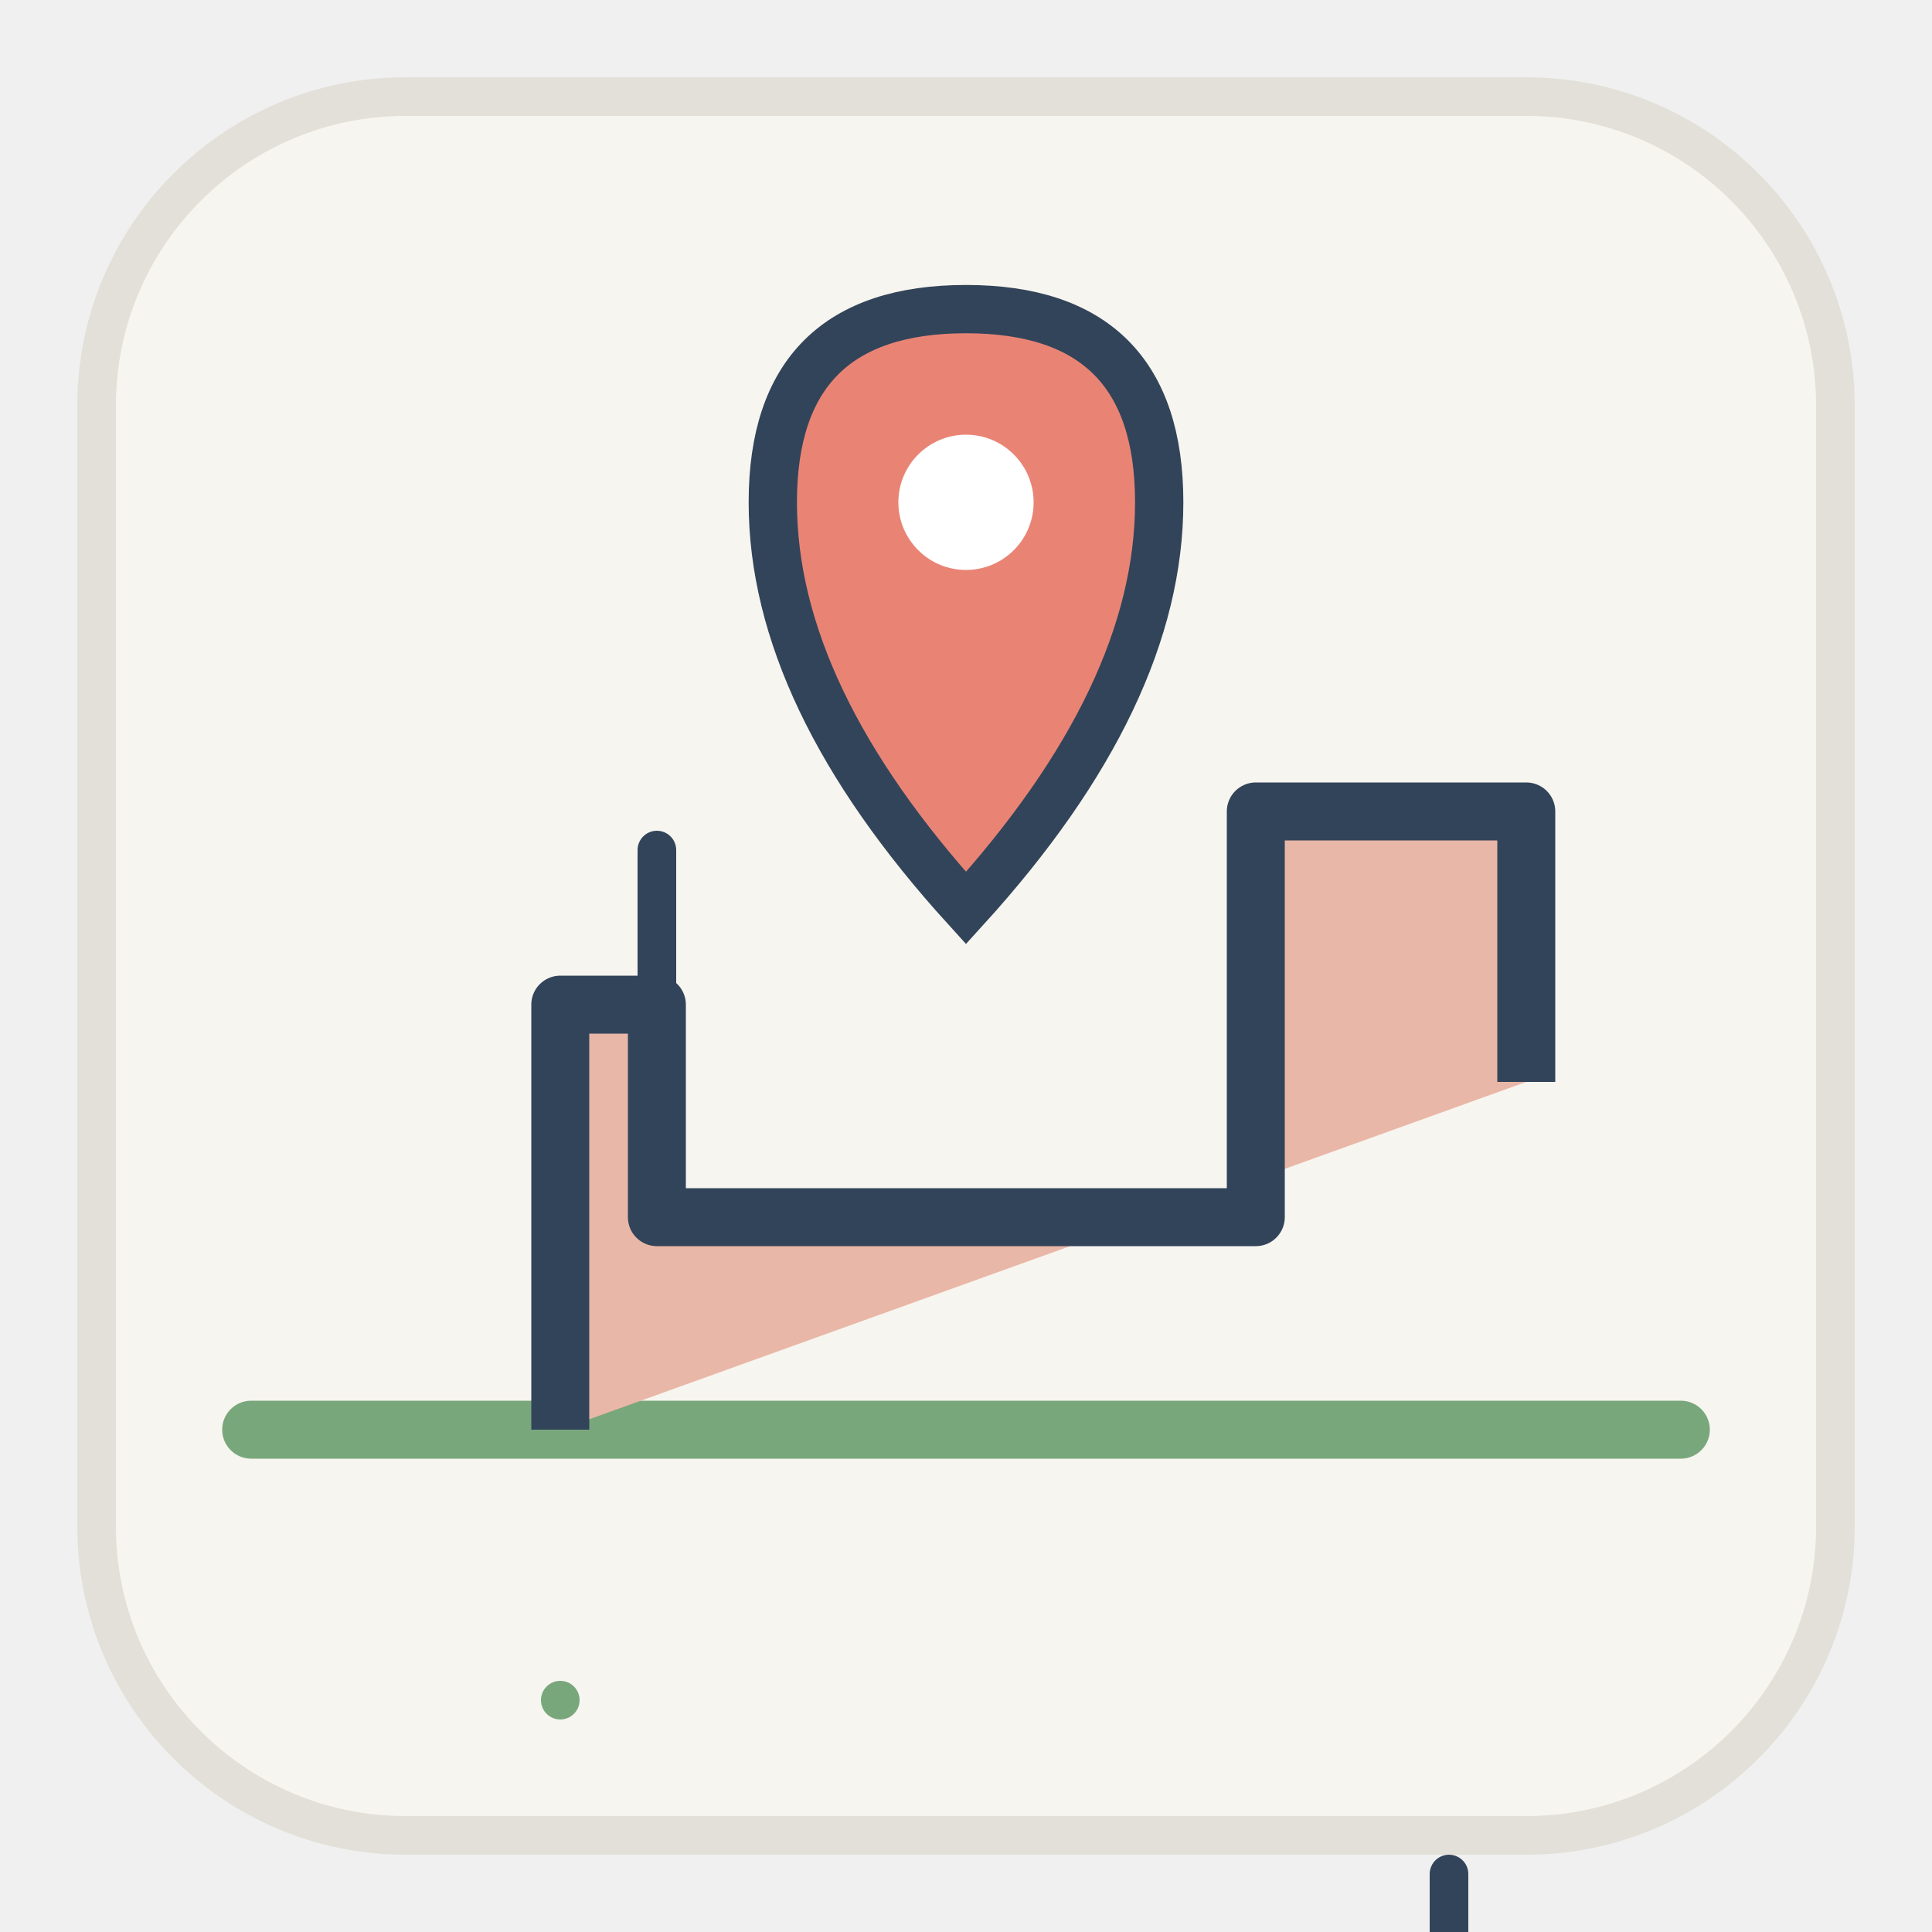
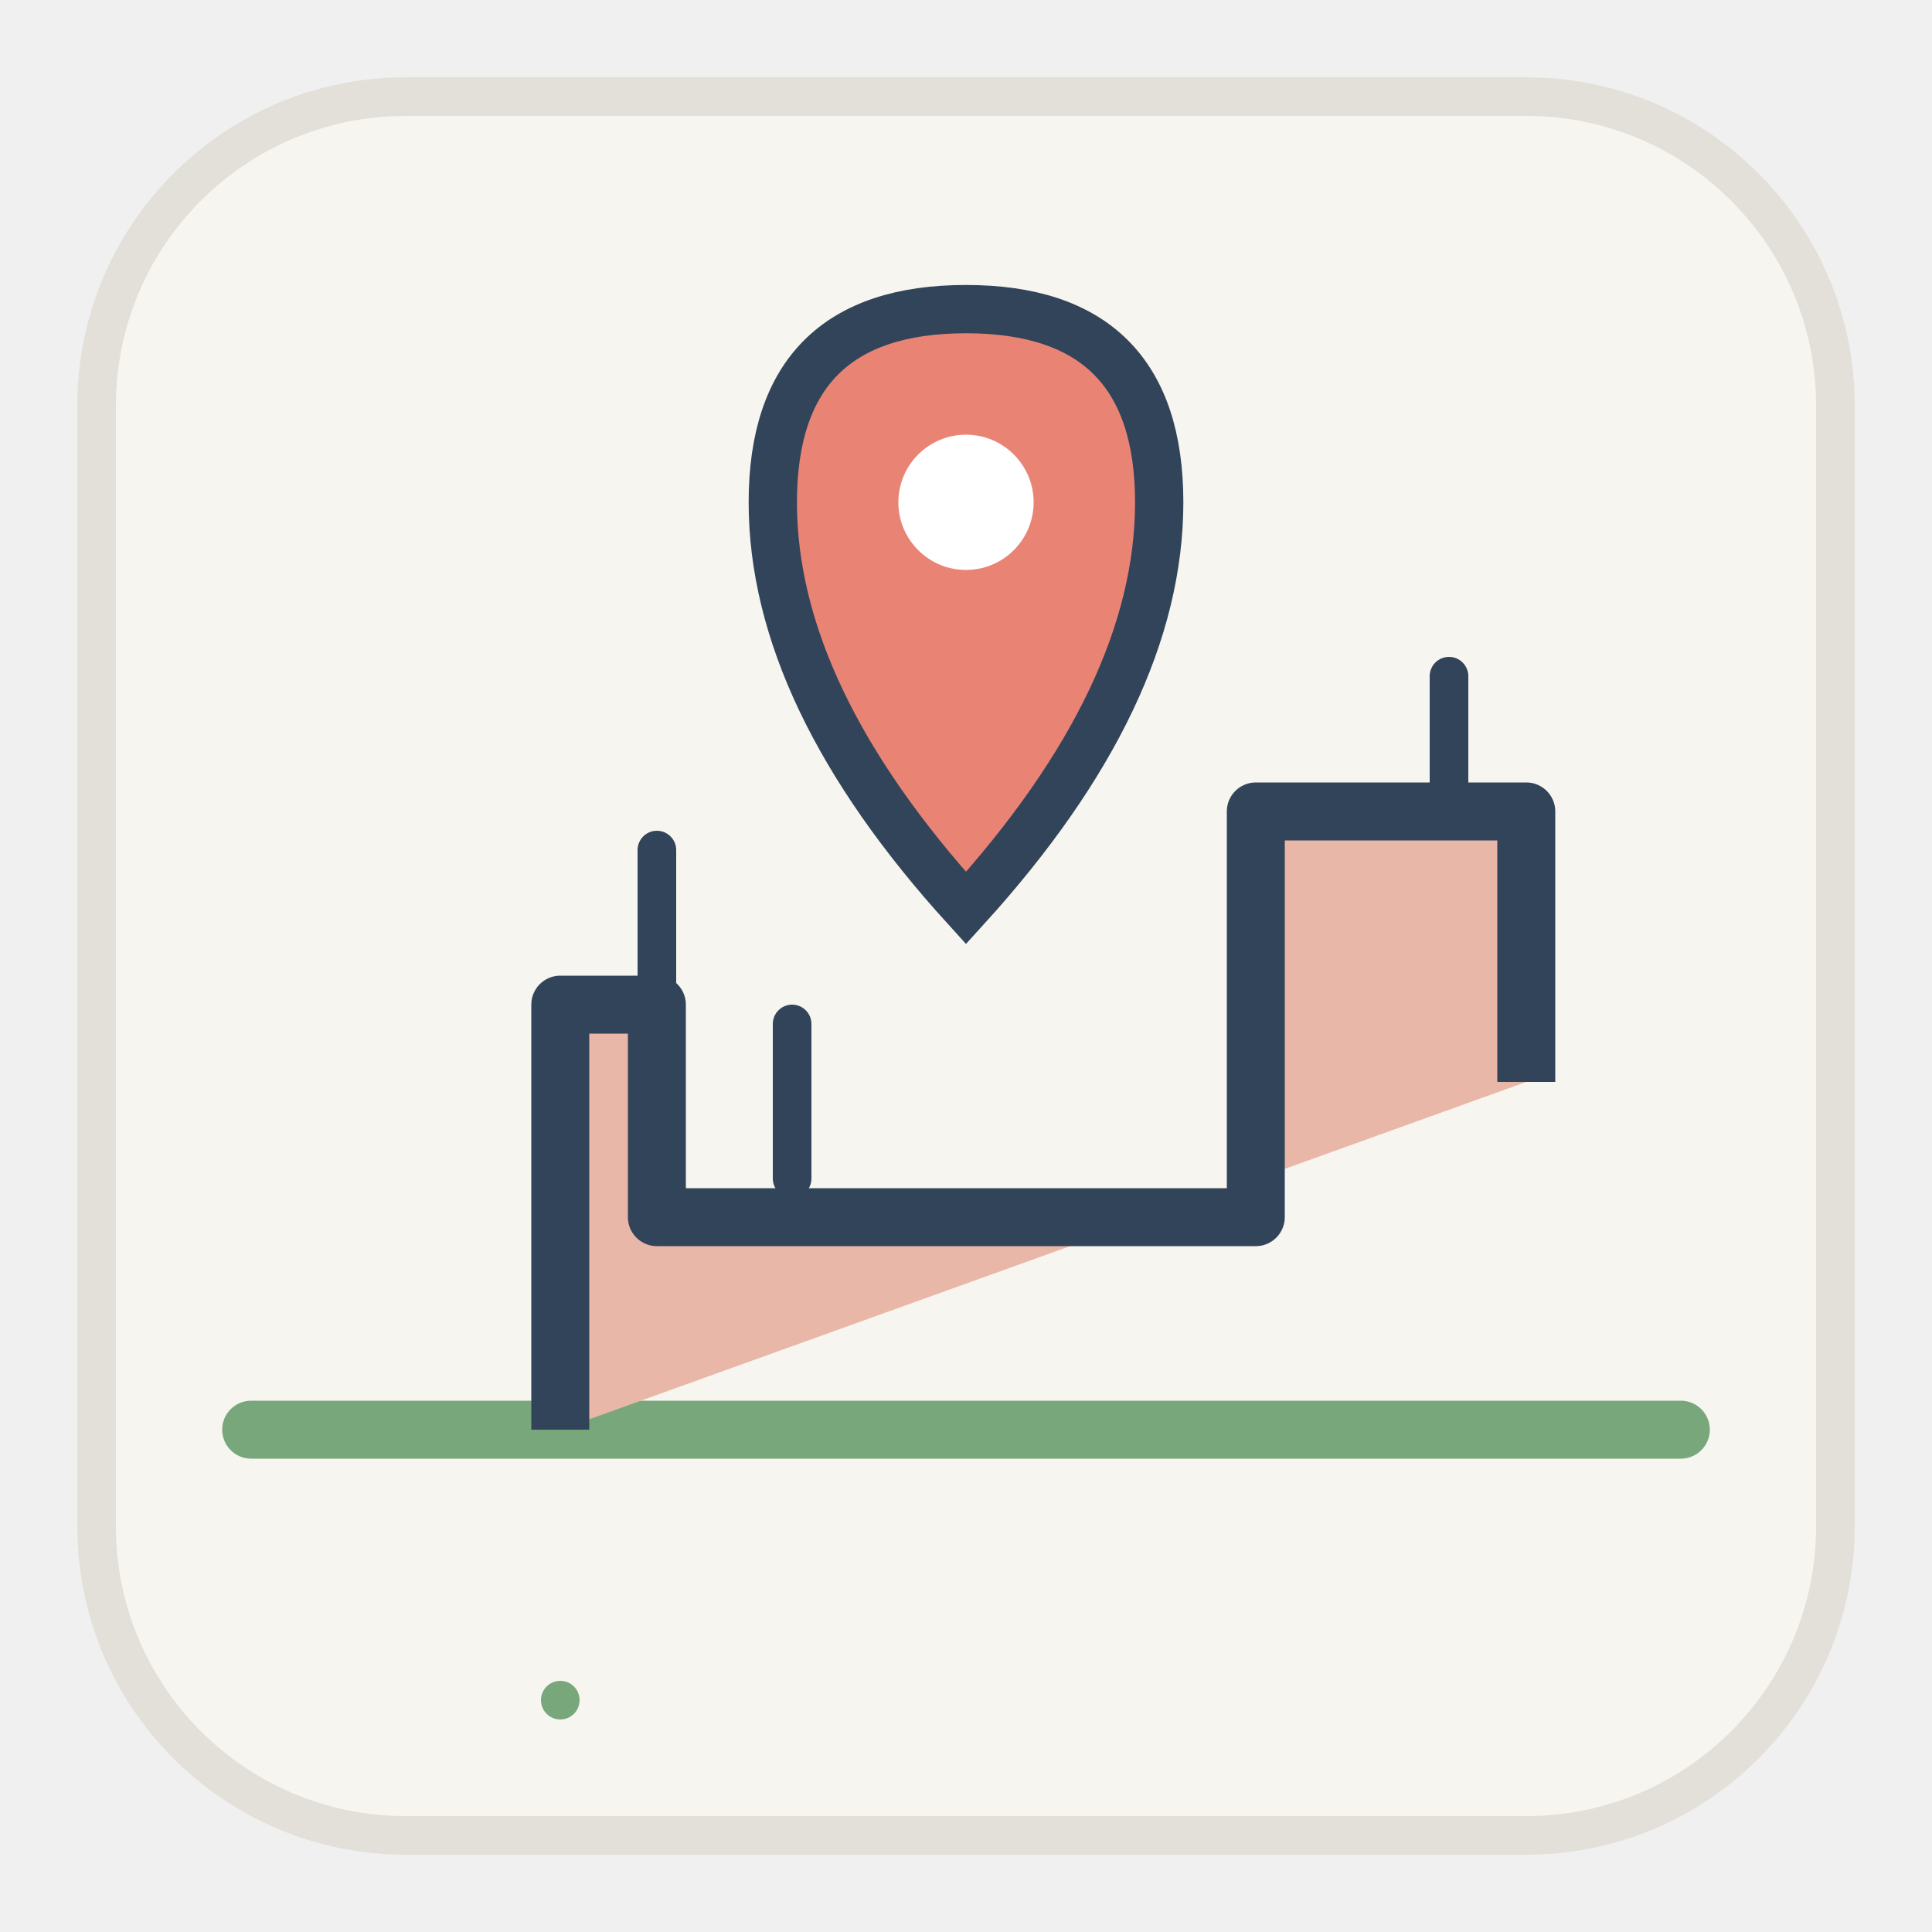
<svg xmlns="http://www.w3.org/2000/svg" viewBox="0 0 100 100">
  <rect x="5" y="5" width="90" height="90" rx="16" fill="#F7F5EF" stroke="#E2E0D8" stroke-width="2" />
  <circle cx="29" cy="88" r="1" fill="#79A77C" />
  <path d="M13 74h74" stroke="#79A77C" stroke-width="3" stroke-linecap="round" />
  <path d="M29 74V52h5v11h31V42h14v14" fill="#E9B7A7" stroke="#32445A" stroke-width="3" stroke-linejoin="round" />
-   <path d="M34 51v-7m41 61v-8m75 41v-6" stroke="#32445A" stroke-width="2" stroke-linecap="round" />
+   <path d="M34 51v-7M41 61v-8M75 41v-6" stroke="#32445A" stroke-width="2" stroke-linecap="round" />
  <path d="M50 16q10 0 10 10 0 10-10 21-10-11-10-21 0-10 10-10z" fill="#E98475" stroke="#32445A" stroke-width="2.5" />
  <circle cx="50" cy="26" r="3.5" fill="#FFF" />
</svg>
